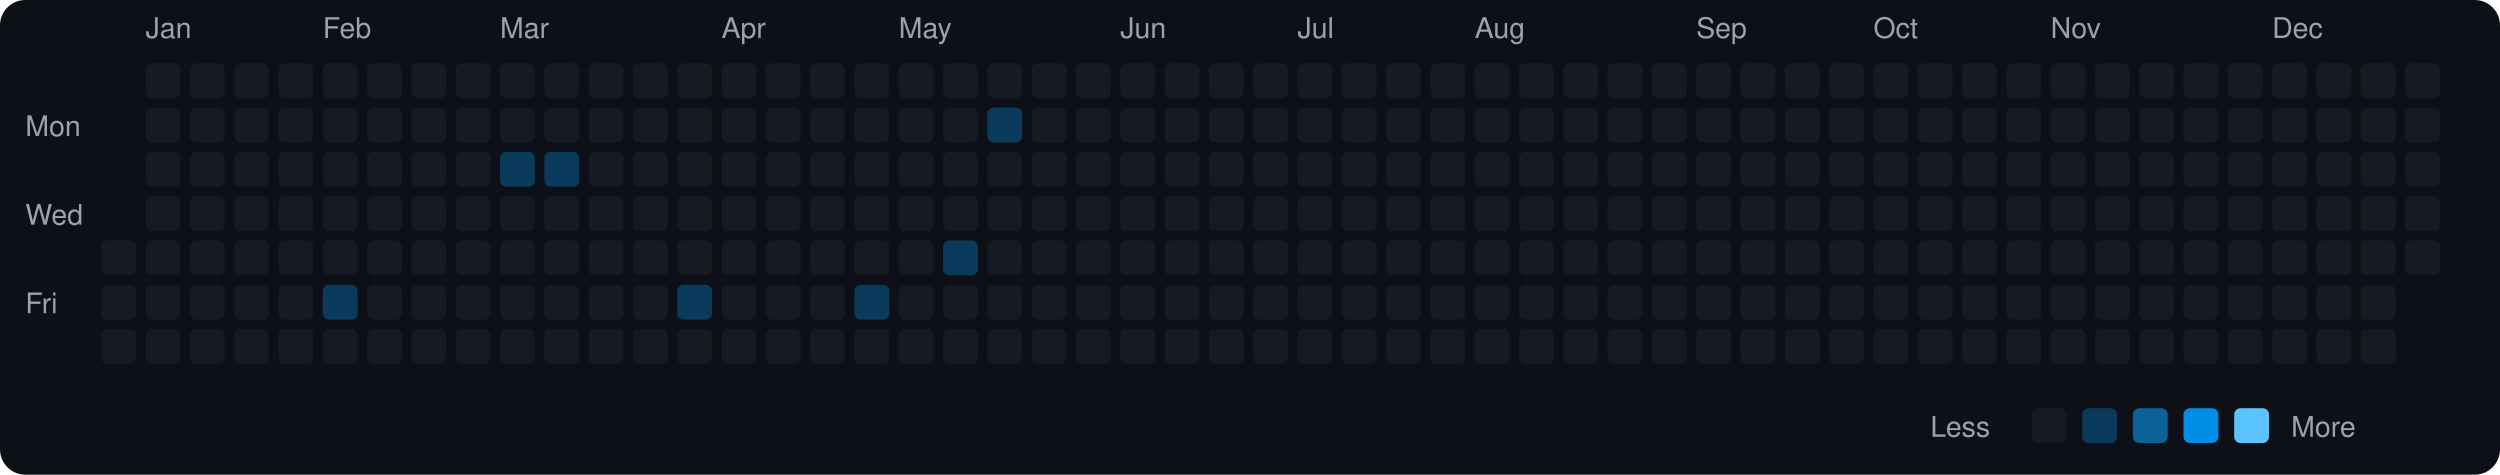
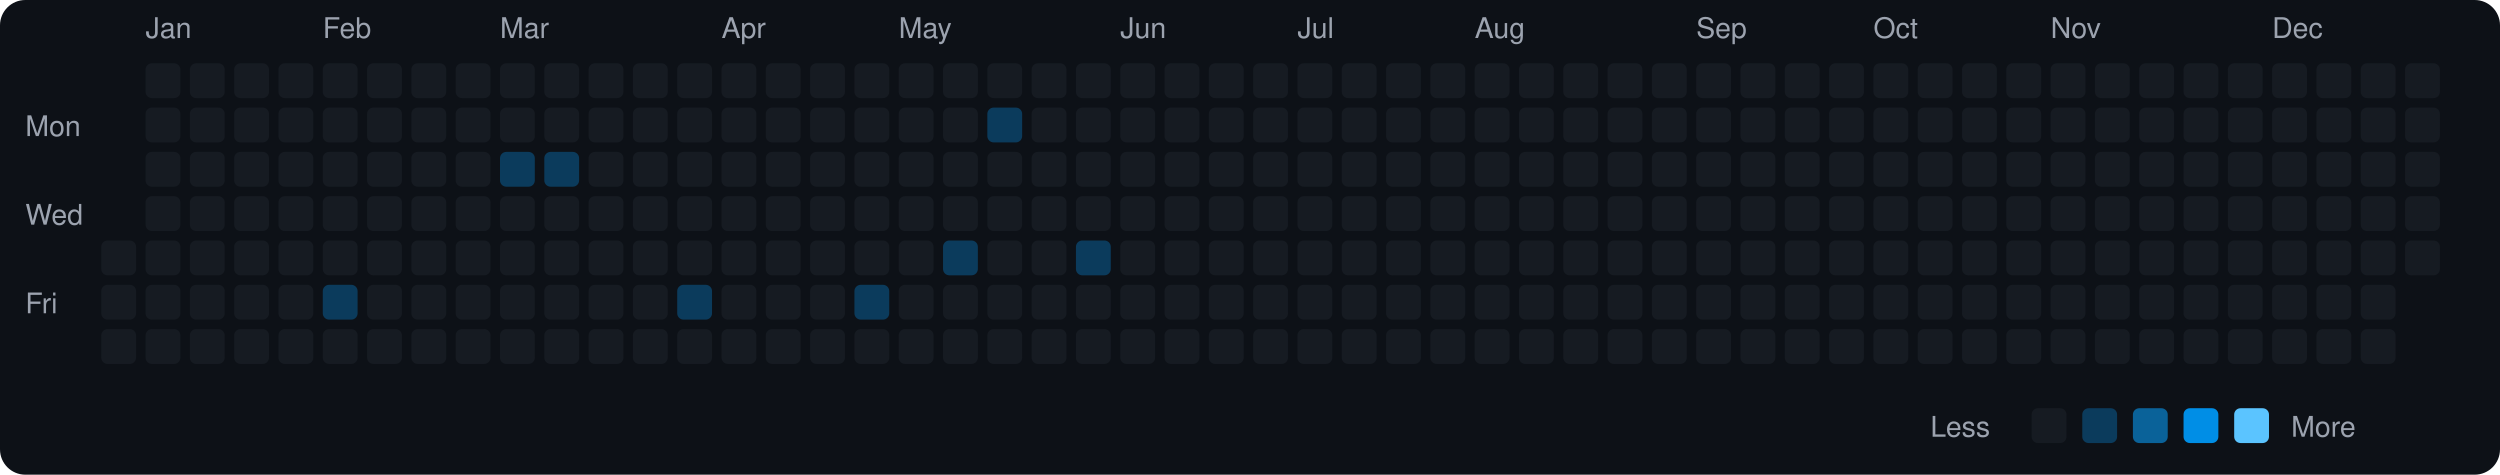
<svg xmlns="http://www.w3.org/2000/svg" viewBox="0 0 790 150" width="790" height="150">
  <rect width="790" height="150" fill="#0d1117" rx="8" ry="8" />
  <text x="8" y="43" fill="#9ca3af" font-size="9" font-family="-apple-system, BlinkMacSystemFont, 'Segoe UI', Helvetica, Arial, sans-serif">Mon</text>
  <text x="8" y="71" fill="#9ca3af" font-size="9" font-family="-apple-system, BlinkMacSystemFont, 'Segoe UI', Helvetica, Arial, sans-serif">Wed</text>
  <text x="8" y="99" fill="#9ca3af" font-size="9" font-family="-apple-system, BlinkMacSystemFont, 'Segoe UI', Helvetica, Arial, sans-serif">Fri</text>
  <rect x="32" y="76" width="11" height="11" rx="2" ry="2" fill="#161b22">
    </rect>
  <rect x="32" y="90" width="11" height="11" rx="2" ry="2" fill="#161b22">
    </rect>
  <rect x="32" y="104" width="11" height="11" rx="2" ry="2" fill="#161b22">
    </rect>
  <text x="46" y="12" fill="#9ca3af" font-size="9" font-family="-apple-system, BlinkMacSystemFont, 'Segoe UI', Helvetica, Arial, sans-serif">Jan</text>
  <rect x="46" y="20" width="11" height="11" rx="2" ry="2" fill="#161b22">
    </rect>
  <rect x="46" y="34" width="11" height="11" rx="2" ry="2" fill="#161b22">
    </rect>
  <rect x="46" y="48" width="11" height="11" rx="2" ry="2" fill="#161b22">
    </rect>
  <rect x="46" y="62" width="11" height="11" rx="2" ry="2" fill="#161b22">
    </rect>
  <rect x="46" y="76" width="11" height="11" rx="2" ry="2" fill="#161b22">
    </rect>
  <rect x="46" y="90" width="11" height="11" rx="2" ry="2" fill="#161b22">
    </rect>
  <rect x="46" y="104" width="11" height="11" rx="2" ry="2" fill="#161b22">
    </rect>
  <rect x="60" y="20" width="11" height="11" rx="2" ry="2" fill="#161b22">
    </rect>
  <rect x="60" y="34" width="11" height="11" rx="2" ry="2" fill="#161b22">
    </rect>
  <rect x="60" y="48" width="11" height="11" rx="2" ry="2" fill="#161b22">
    </rect>
  <rect x="60" y="62" width="11" height="11" rx="2" ry="2" fill="#161b22">
    </rect>
  <rect x="60" y="76" width="11" height="11" rx="2" ry="2" fill="#161b22">
    </rect>
  <rect x="60" y="90" width="11" height="11" rx="2" ry="2" fill="#161b22">
    </rect>
  <rect x="60" y="104" width="11" height="11" rx="2" ry="2" fill="#161b22">
    </rect>
  <rect x="74" y="20" width="11" height="11" rx="2" ry="2" fill="#161b22">
    </rect>
  <rect x="74" y="34" width="11" height="11" rx="2" ry="2" fill="#161b22">
    </rect>
  <rect x="74" y="48" width="11" height="11" rx="2" ry="2" fill="#161b22">
    </rect>
  <rect x="74" y="62" width="11" height="11" rx="2" ry="2" fill="#161b22">
    </rect>
  <rect x="74" y="76" width="11" height="11" rx="2" ry="2" fill="#161b22">
    </rect>
  <rect x="74" y="90" width="11" height="11" rx="2" ry="2" fill="#161b22">
    </rect>
  <rect x="74" y="104" width="11" height="11" rx="2" ry="2" fill="#161b22">
    </rect>
  <rect x="88" y="20" width="11" height="11" rx="2" ry="2" fill="#161b22">
    </rect>
  <rect x="88" y="34" width="11" height="11" rx="2" ry="2" fill="#161b22">
    </rect>
  <rect x="88" y="48" width="11" height="11" rx="2" ry="2" fill="#161b22">
    </rect>
  <rect x="88" y="62" width="11" height="11" rx="2" ry="2" fill="#161b22">
    </rect>
  <rect x="88" y="76" width="11" height="11" rx="2" ry="2" fill="#161b22">
    </rect>
  <rect x="88" y="90" width="11" height="11" rx="2" ry="2" fill="#161b22">
    </rect>
  <rect x="88" y="104" width="11" height="11" rx="2" ry="2" fill="#161b22">
    </rect>
  <text x="102" y="12" fill="#9ca3af" font-size="9" font-family="-apple-system, BlinkMacSystemFont, 'Segoe UI', Helvetica, Arial, sans-serif">Feb</text>
  <rect x="102" y="20" width="11" height="11" rx="2" ry="2" fill="#161b22">
    </rect>
  <rect x="102" y="34" width="11" height="11" rx="2" ry="2" fill="#161b22">
    </rect>
  <rect x="102" y="48" width="11" height="11" rx="2" ry="2" fill="#161b22">
    </rect>
  <rect x="102" y="62" width="11" height="11" rx="2" ry="2" fill="#161b22">
    </rect>
  <rect x="102" y="76" width="11" height="11" rx="2" ry="2" fill="#161b22">
    </rect>
  <rect x="102" y="90" width="11" height="11" rx="2" ry="2" fill="#0b3b5c">
    </rect>
  <rect x="102" y="104" width="11" height="11" rx="2" ry="2" fill="#161b22">
    </rect>
  <rect x="116" y="20" width="11" height="11" rx="2" ry="2" fill="#161b22">
    </rect>
  <rect x="116" y="34" width="11" height="11" rx="2" ry="2" fill="#161b22">
    </rect>
  <rect x="116" y="48" width="11" height="11" rx="2" ry="2" fill="#161b22">
    </rect>
  <rect x="116" y="62" width="11" height="11" rx="2" ry="2" fill="#161b22">
    </rect>
  <rect x="116" y="76" width="11" height="11" rx="2" ry="2" fill="#161b22">
    </rect>
  <rect x="116" y="90" width="11" height="11" rx="2" ry="2" fill="#161b22">
    </rect>
  <rect x="116" y="104" width="11" height="11" rx="2" ry="2" fill="#161b22">
    </rect>
  <rect x="130" y="20" width="11" height="11" rx="2" ry="2" fill="#161b22">
    </rect>
  <rect x="130" y="34" width="11" height="11" rx="2" ry="2" fill="#161b22">
    </rect>
  <rect x="130" y="48" width="11" height="11" rx="2" ry="2" fill="#161b22">
    </rect>
  <rect x="130" y="62" width="11" height="11" rx="2" ry="2" fill="#161b22">
    </rect>
  <rect x="130" y="76" width="11" height="11" rx="2" ry="2" fill="#161b22">
    </rect>
  <rect x="130" y="90" width="11" height="11" rx="2" ry="2" fill="#161b22">
    </rect>
  <rect x="130" y="104" width="11" height="11" rx="2" ry="2" fill="#161b22">
    </rect>
  <rect x="144" y="20" width="11" height="11" rx="2" ry="2" fill="#161b22">
    </rect>
  <rect x="144" y="34" width="11" height="11" rx="2" ry="2" fill="#161b22">
    </rect>
  <rect x="144" y="48" width="11" height="11" rx="2" ry="2" fill="#161b22">
    </rect>
  <rect x="144" y="62" width="11" height="11" rx="2" ry="2" fill="#161b22">
    </rect>
  <rect x="144" y="76" width="11" height="11" rx="2" ry="2" fill="#161b22">
    </rect>
  <rect x="144" y="90" width="11" height="11" rx="2" ry="2" fill="#161b22">
    </rect>
  <rect x="144" y="104" width="11" height="11" rx="2" ry="2" fill="#161b22">
    </rect>
  <text x="158" y="12" fill="#9ca3af" font-size="9" font-family="-apple-system, BlinkMacSystemFont, 'Segoe UI', Helvetica, Arial, sans-serif">Mar</text>
  <rect x="158" y="20" width="11" height="11" rx="2" ry="2" fill="#161b22">
    </rect>
  <rect x="158" y="34" width="11" height="11" rx="2" ry="2" fill="#161b22">
    </rect>
  <rect x="158" y="48" width="11" height="11" rx="2" ry="2" fill="#0b3b5c">
    </rect>
  <rect x="158" y="62" width="11" height="11" rx="2" ry="2" fill="#161b22">
    </rect>
  <rect x="158" y="76" width="11" height="11" rx="2" ry="2" fill="#161b22">
    </rect>
  <rect x="158" y="90" width="11" height="11" rx="2" ry="2" fill="#161b22">
    </rect>
  <rect x="158" y="104" width="11" height="11" rx="2" ry="2" fill="#161b22">
    </rect>
  <rect x="172" y="20" width="11" height="11" rx="2" ry="2" fill="#161b22">
    </rect>
  <rect x="172" y="34" width="11" height="11" rx="2" ry="2" fill="#161b22">
    </rect>
  <rect x="172" y="48" width="11" height="11" rx="2" ry="2" fill="#0b3b5c">
    </rect>
  <rect x="172" y="62" width="11" height="11" rx="2" ry="2" fill="#161b22">
    </rect>
  <rect x="172" y="76" width="11" height="11" rx="2" ry="2" fill="#161b22">
    </rect>
  <rect x="172" y="90" width="11" height="11" rx="2" ry="2" fill="#161b22">
    </rect>
  <rect x="172" y="104" width="11" height="11" rx="2" ry="2" fill="#161b22">
    </rect>
  <rect x="186" y="20" width="11" height="11" rx="2" ry="2" fill="#161b22">
    </rect>
  <rect x="186" y="34" width="11" height="11" rx="2" ry="2" fill="#161b22">
    </rect>
  <rect x="186" y="48" width="11" height="11" rx="2" ry="2" fill="#161b22">
    </rect>
  <rect x="186" y="62" width="11" height="11" rx="2" ry="2" fill="#161b22">
    </rect>
  <rect x="186" y="76" width="11" height="11" rx="2" ry="2" fill="#161b22">
    </rect>
  <rect x="186" y="90" width="11" height="11" rx="2" ry="2" fill="#161b22">
    </rect>
  <rect x="186" y="104" width="11" height="11" rx="2" ry="2" fill="#161b22">
    </rect>
  <rect x="200" y="20" width="11" height="11" rx="2" ry="2" fill="#161b22">
    </rect>
  <rect x="200" y="34" width="11" height="11" rx="2" ry="2" fill="#161b22">
    </rect>
  <rect x="200" y="48" width="11" height="11" rx="2" ry="2" fill="#161b22">
    </rect>
  <rect x="200" y="62" width="11" height="11" rx="2" ry="2" fill="#161b22">
    </rect>
  <rect x="200" y="76" width="11" height="11" rx="2" ry="2" fill="#161b22">
    </rect>
  <rect x="200" y="90" width="11" height="11" rx="2" ry="2" fill="#161b22">
    </rect>
  <rect x="200" y="104" width="11" height="11" rx="2" ry="2" fill="#161b22">
    </rect>
  <rect x="214" y="20" width="11" height="11" rx="2" ry="2" fill="#161b22">
    </rect>
  <rect x="214" y="34" width="11" height="11" rx="2" ry="2" fill="#161b22">
    </rect>
  <rect x="214" y="48" width="11" height="11" rx="2" ry="2" fill="#161b22">
    </rect>
  <rect x="214" y="62" width="11" height="11" rx="2" ry="2" fill="#161b22">
    </rect>
  <rect x="214" y="76" width="11" height="11" rx="2" ry="2" fill="#161b22">
    </rect>
  <rect x="214" y="90" width="11" height="11" rx="2" ry="2" fill="#0b3b5c">
    </rect>
  <rect x="214" y="104" width="11" height="11" rx="2" ry="2" fill="#161b22">
    </rect>
  <text x="228" y="12" fill="#9ca3af" font-size="9" font-family="-apple-system, BlinkMacSystemFont, 'Segoe UI', Helvetica, Arial, sans-serif">Apr</text>
  <rect x="228" y="20" width="11" height="11" rx="2" ry="2" fill="#161b22">
    </rect>
  <rect x="228" y="34" width="11" height="11" rx="2" ry="2" fill="#161b22">
    </rect>
  <rect x="228" y="48" width="11" height="11" rx="2" ry="2" fill="#161b22">
    </rect>
  <rect x="228" y="62" width="11" height="11" rx="2" ry="2" fill="#161b22">
    </rect>
  <rect x="228" y="76" width="11" height="11" rx="2" ry="2" fill="#161b22">
    </rect>
  <rect x="228" y="90" width="11" height="11" rx="2" ry="2" fill="#161b22">
    </rect>
  <rect x="228" y="104" width="11" height="11" rx="2" ry="2" fill="#161b22">
    </rect>
  <rect x="242" y="20" width="11" height="11" rx="2" ry="2" fill="#161b22">
    </rect>
  <rect x="242" y="34" width="11" height="11" rx="2" ry="2" fill="#161b22">
    </rect>
  <rect x="242" y="48" width="11" height="11" rx="2" ry="2" fill="#161b22">
    </rect>
  <rect x="242" y="62" width="11" height="11" rx="2" ry="2" fill="#161b22">
    </rect>
  <rect x="242" y="76" width="11" height="11" rx="2" ry="2" fill="#161b22">
    </rect>
  <rect x="242" y="90" width="11" height="11" rx="2" ry="2" fill="#161b22">
    </rect>
  <rect x="242" y="104" width="11" height="11" rx="2" ry="2" fill="#161b22">
    </rect>
  <rect x="256" y="20" width="11" height="11" rx="2" ry="2" fill="#161b22">
    </rect>
  <rect x="256" y="34" width="11" height="11" rx="2" ry="2" fill="#161b22">
    </rect>
  <rect x="256" y="48" width="11" height="11" rx="2" ry="2" fill="#161b22">
    </rect>
  <rect x="256" y="62" width="11" height="11" rx="2" ry="2" fill="#161b22">
    </rect>
  <rect x="256" y="76" width="11" height="11" rx="2" ry="2" fill="#161b22">
    </rect>
  <rect x="256" y="90" width="11" height="11" rx="2" ry="2" fill="#161b22">
    </rect>
  <rect x="256" y="104" width="11" height="11" rx="2" ry="2" fill="#161b22">
    </rect>
  <rect x="270" y="20" width="11" height="11" rx="2" ry="2" fill="#161b22">
    </rect>
  <rect x="270" y="34" width="11" height="11" rx="2" ry="2" fill="#161b22">
    </rect>
  <rect x="270" y="48" width="11" height="11" rx="2" ry="2" fill="#161b22">
    </rect>
  <rect x="270" y="62" width="11" height="11" rx="2" ry="2" fill="#161b22">
    </rect>
  <rect x="270" y="76" width="11" height="11" rx="2" ry="2" fill="#161b22">
    </rect>
  <rect x="270" y="90" width="11" height="11" rx="2" ry="2" fill="#0b3b5c">
    </rect>
  <rect x="270" y="104" width="11" height="11" rx="2" ry="2" fill="#161b22">
    </rect>
  <text x="284" y="12" fill="#9ca3af" font-size="9" font-family="-apple-system, BlinkMacSystemFont, 'Segoe UI', Helvetica, Arial, sans-serif">May</text>
  <rect x="284" y="20" width="11" height="11" rx="2" ry="2" fill="#161b22">
    </rect>
  <rect x="284" y="34" width="11" height="11" rx="2" ry="2" fill="#161b22">
    </rect>
  <rect x="284" y="48" width="11" height="11" rx="2" ry="2" fill="#161b22">
    </rect>
  <rect x="284" y="62" width="11" height="11" rx="2" ry="2" fill="#161b22">
    </rect>
  <rect x="284" y="76" width="11" height="11" rx="2" ry="2" fill="#161b22">
    </rect>
  <rect x="284" y="90" width="11" height="11" rx="2" ry="2" fill="#161b22">
    </rect>
  <rect x="284" y="104" width="11" height="11" rx="2" ry="2" fill="#161b22">
    </rect>
  <rect x="298" y="20" width="11" height="11" rx="2" ry="2" fill="#161b22">
    </rect>
  <rect x="298" y="34" width="11" height="11" rx="2" ry="2" fill="#161b22">
    </rect>
  <rect x="298" y="48" width="11" height="11" rx="2" ry="2" fill="#161b22">
    </rect>
  <rect x="298" y="62" width="11" height="11" rx="2" ry="2" fill="#161b22">
    </rect>
  <rect x="298" y="76" width="11" height="11" rx="2" ry="2" fill="#0b3b5c">
    </rect>
  <rect x="298" y="90" width="11" height="11" rx="2" ry="2" fill="#161b22">
    </rect>
  <rect x="298" y="104" width="11" height="11" rx="2" ry="2" fill="#161b22">
    </rect>
  <rect x="312" y="20" width="11" height="11" rx="2" ry="2" fill="#161b22">
    </rect>
  <rect x="312" y="34" width="11" height="11" rx="2" ry="2" fill="#0b3b5c">
    </rect>
  <rect x="312" y="48" width="11" height="11" rx="2" ry="2" fill="#161b22">
    </rect>
  <rect x="312" y="62" width="11" height="11" rx="2" ry="2" fill="#161b22">
    </rect>
  <rect x="312" y="76" width="11" height="11" rx="2" ry="2" fill="#161b22">
    </rect>
  <rect x="312" y="90" width="11" height="11" rx="2" ry="2" fill="#161b22">
    </rect>
  <rect x="312" y="104" width="11" height="11" rx="2" ry="2" fill="#161b22">
    </rect>
  <rect x="326" y="20" width="11" height="11" rx="2" ry="2" fill="#161b22">
    </rect>
  <rect x="326" y="34" width="11" height="11" rx="2" ry="2" fill="#161b22">
    </rect>
  <rect x="326" y="48" width="11" height="11" rx="2" ry="2" fill="#161b22">
    </rect>
  <rect x="326" y="62" width="11" height="11" rx="2" ry="2" fill="#161b22">
    </rect>
  <rect x="326" y="76" width="11" height="11" rx="2" ry="2" fill="#161b22">
    </rect>
  <rect x="326" y="90" width="11" height="11" rx="2" ry="2" fill="#161b22">
    </rect>
  <rect x="326" y="104" width="11" height="11" rx="2" ry="2" fill="#161b22">
    </rect>
  <rect x="340" y="20" width="11" height="11" rx="2" ry="2" fill="#161b22">
    </rect>
  <rect x="340" y="34" width="11" height="11" rx="2" ry="2" fill="#161b22">
    </rect>
  <rect x="340" y="48" width="11" height="11" rx="2" ry="2" fill="#161b22">
    </rect>
  <rect x="340" y="62" width="11" height="11" rx="2" ry="2" fill="#161b22">
    </rect>
-   <rect x="340" y="76" width="11" height="11" rx="2" ry="2" fill="#161b22">
+   <rect x="340" y="76" width="11" height="11" rx="2" ry="2" fill="#0b3b5c">
    </rect>
  <rect x="340" y="90" width="11" height="11" rx="2" ry="2" fill="#161b22">
    </rect>
  <rect x="340" y="104" width="11" height="11" rx="2" ry="2" fill="#161b22">
    </rect>
  <text x="354" y="12" fill="#9ca3af" font-size="9" font-family="-apple-system, BlinkMacSystemFont, 'Segoe UI', Helvetica, Arial, sans-serif">Jun</text>
  <rect x="354" y="20" width="11" height="11" rx="2" ry="2" fill="#161b22">
    </rect>
  <rect x="354" y="34" width="11" height="11" rx="2" ry="2" fill="#161b22">
    </rect>
  <rect x="354" y="48" width="11" height="11" rx="2" ry="2" fill="#161b22">
    </rect>
  <rect x="354" y="62" width="11" height="11" rx="2" ry="2" fill="#161b22">
    </rect>
  <rect x="354" y="76" width="11" height="11" rx="2" ry="2" fill="#161b22">
    </rect>
  <rect x="354" y="90" width="11" height="11" rx="2" ry="2" fill="#161b22">
    </rect>
  <rect x="354" y="104" width="11" height="11" rx="2" ry="2" fill="#161b22">
    </rect>
  <rect x="368" y="20" width="11" height="11" rx="2" ry="2" fill="#161b22">
    </rect>
  <rect x="368" y="34" width="11" height="11" rx="2" ry="2" fill="#161b22">
    </rect>
  <rect x="368" y="48" width="11" height="11" rx="2" ry="2" fill="#161b22">
    </rect>
  <rect x="368" y="62" width="11" height="11" rx="2" ry="2" fill="#161b22">
    </rect>
  <rect x="368" y="76" width="11" height="11" rx="2" ry="2" fill="#161b22">
    </rect>
  <rect x="368" y="90" width="11" height="11" rx="2" ry="2" fill="#161b22">
    </rect>
  <rect x="368" y="104" width="11" height="11" rx="2" ry="2" fill="#161b22">
    </rect>
  <rect x="382" y="20" width="11" height="11" rx="2" ry="2" fill="#161b22">
    </rect>
  <rect x="382" y="34" width="11" height="11" rx="2" ry="2" fill="#161b22">
    </rect>
  <rect x="382" y="48" width="11" height="11" rx="2" ry="2" fill="#161b22">
    </rect>
  <rect x="382" y="62" width="11" height="11" rx="2" ry="2" fill="#161b22">
    </rect>
  <rect x="382" y="76" width="11" height="11" rx="2" ry="2" fill="#161b22">
    </rect>
  <rect x="382" y="90" width="11" height="11" rx="2" ry="2" fill="#161b22">
    </rect>
  <rect x="382" y="104" width="11" height="11" rx="2" ry="2" fill="#161b22">
    </rect>
  <rect x="396" y="20" width="11" height="11" rx="2" ry="2" fill="#161b22">
    </rect>
  <rect x="396" y="34" width="11" height="11" rx="2" ry="2" fill="#161b22">
    </rect>
  <rect x="396" y="48" width="11" height="11" rx="2" ry="2" fill="#161b22">
    </rect>
  <rect x="396" y="62" width="11" height="11" rx="2" ry="2" fill="#161b22">
    </rect>
  <rect x="396" y="76" width="11" height="11" rx="2" ry="2" fill="#161b22">
    </rect>
  <rect x="396" y="90" width="11" height="11" rx="2" ry="2" fill="#161b22">
    </rect>
  <rect x="396" y="104" width="11" height="11" rx="2" ry="2" fill="#161b22">
    </rect>
  <text x="410" y="12" fill="#9ca3af" font-size="9" font-family="-apple-system, BlinkMacSystemFont, 'Segoe UI', Helvetica, Arial, sans-serif">Jul</text>
  <rect x="410" y="20" width="11" height="11" rx="2" ry="2" fill="#161b22">
    </rect>
  <rect x="410" y="34" width="11" height="11" rx="2" ry="2" fill="#161b22">
    </rect>
  <rect x="410" y="48" width="11" height="11" rx="2" ry="2" fill="#161b22">
    </rect>
  <rect x="410" y="62" width="11" height="11" rx="2" ry="2" fill="#161b22">
    </rect>
  <rect x="410" y="76" width="11" height="11" rx="2" ry="2" fill="#161b22">
    </rect>
  <rect x="410" y="90" width="11" height="11" rx="2" ry="2" fill="#161b22">
    </rect>
  <rect x="410" y="104" width="11" height="11" rx="2" ry="2" fill="#161b22">
    </rect>
  <rect x="424" y="20" width="11" height="11" rx="2" ry="2" fill="#161b22">
    </rect>
  <rect x="424" y="34" width="11" height="11" rx="2" ry="2" fill="#161b22">
    </rect>
  <rect x="424" y="48" width="11" height="11" rx="2" ry="2" fill="#161b22">
    </rect>
  <rect x="424" y="62" width="11" height="11" rx="2" ry="2" fill="#161b22">
    </rect>
  <rect x="424" y="76" width="11" height="11" rx="2" ry="2" fill="#161b22">
    </rect>
  <rect x="424" y="90" width="11" height="11" rx="2" ry="2" fill="#161b22">
    </rect>
  <rect x="424" y="104" width="11" height="11" rx="2" ry="2" fill="#161b22">
    </rect>
  <rect x="438" y="20" width="11" height="11" rx="2" ry="2" fill="#161b22">
    </rect>
  <rect x="438" y="34" width="11" height="11" rx="2" ry="2" fill="#161b22">
    </rect>
  <rect x="438" y="48" width="11" height="11" rx="2" ry="2" fill="#161b22">
    </rect>
  <rect x="438" y="62" width="11" height="11" rx="2" ry="2" fill="#161b22">
    </rect>
  <rect x="438" y="76" width="11" height="11" rx="2" ry="2" fill="#161b22">
    </rect>
  <rect x="438" y="90" width="11" height="11" rx="2" ry="2" fill="#161b22">
    </rect>
  <rect x="438" y="104" width="11" height="11" rx="2" ry="2" fill="#161b22">
    </rect>
  <rect x="452" y="20" width="11" height="11" rx="2" ry="2" fill="#161b22">
    </rect>
  <rect x="452" y="34" width="11" height="11" rx="2" ry="2" fill="#161b22">
    </rect>
  <rect x="452" y="48" width="11" height="11" rx="2" ry="2" fill="#161b22">
    </rect>
  <rect x="452" y="62" width="11" height="11" rx="2" ry="2" fill="#161b22">
    </rect>
  <rect x="452" y="76" width="11" height="11" rx="2" ry="2" fill="#161b22">
    </rect>
  <rect x="452" y="90" width="11" height="11" rx="2" ry="2" fill="#161b22">
    </rect>
  <rect x="452" y="104" width="11" height="11" rx="2" ry="2" fill="#161b22">
    </rect>
  <text x="466" y="12" fill="#9ca3af" font-size="9" font-family="-apple-system, BlinkMacSystemFont, 'Segoe UI', Helvetica, Arial, sans-serif">Aug</text>
  <rect x="466" y="20" width="11" height="11" rx="2" ry="2" fill="#161b22">
    </rect>
  <rect x="466" y="34" width="11" height="11" rx="2" ry="2" fill="#161b22">
    </rect>
  <rect x="466" y="48" width="11" height="11" rx="2" ry="2" fill="#161b22">
    </rect>
  <rect x="466" y="62" width="11" height="11" rx="2" ry="2" fill="#161b22">
    </rect>
  <rect x="466" y="76" width="11" height="11" rx="2" ry="2" fill="#161b22">
    </rect>
  <rect x="466" y="90" width="11" height="11" rx="2" ry="2" fill="#161b22">
    </rect>
  <rect x="466" y="104" width="11" height="11" rx="2" ry="2" fill="#161b22">
    </rect>
  <rect x="480" y="20" width="11" height="11" rx="2" ry="2" fill="#161b22">
    </rect>
  <rect x="480" y="34" width="11" height="11" rx="2" ry="2" fill="#161b22">
    </rect>
  <rect x="480" y="48" width="11" height="11" rx="2" ry="2" fill="#161b22">
    </rect>
  <rect x="480" y="62" width="11" height="11" rx="2" ry="2" fill="#161b22">
    </rect>
  <rect x="480" y="76" width="11" height="11" rx="2" ry="2" fill="#161b22">
    </rect>
  <rect x="480" y="90" width="11" height="11" rx="2" ry="2" fill="#161b22">
    </rect>
  <rect x="480" y="104" width="11" height="11" rx="2" ry="2" fill="#161b22">
    </rect>
  <rect x="494" y="20" width="11" height="11" rx="2" ry="2" fill="#161b22">
    </rect>
  <rect x="494" y="34" width="11" height="11" rx="2" ry="2" fill="#161b22">
    </rect>
  <rect x="494" y="48" width="11" height="11" rx="2" ry="2" fill="#161b22">
    </rect>
  <rect x="494" y="62" width="11" height="11" rx="2" ry="2" fill="#161b22">
    </rect>
  <rect x="494" y="76" width="11" height="11" rx="2" ry="2" fill="#161b22">
    </rect>
  <rect x="494" y="90" width="11" height="11" rx="2" ry="2" fill="#161b22">
    </rect>
  <rect x="494" y="104" width="11" height="11" rx="2" ry="2" fill="#161b22">
    </rect>
  <rect x="508" y="20" width="11" height="11" rx="2" ry="2" fill="#161b22">
    </rect>
  <rect x="508" y="34" width="11" height="11" rx="2" ry="2" fill="#161b22">
    </rect>
  <rect x="508" y="48" width="11" height="11" rx="2" ry="2" fill="#161b22">
    </rect>
  <rect x="508" y="62" width="11" height="11" rx="2" ry="2" fill="#161b22">
    </rect>
  <rect x="508" y="76" width="11" height="11" rx="2" ry="2" fill="#161b22">
    </rect>
  <rect x="508" y="90" width="11" height="11" rx="2" ry="2" fill="#161b22">
    </rect>
  <rect x="508" y="104" width="11" height="11" rx="2" ry="2" fill="#161b22">
    </rect>
  <rect x="522" y="20" width="11" height="11" rx="2" ry="2" fill="#161b22">
    </rect>
  <rect x="522" y="34" width="11" height="11" rx="2" ry="2" fill="#161b22">
    </rect>
  <rect x="522" y="48" width="11" height="11" rx="2" ry="2" fill="#161b22">
    </rect>
  <rect x="522" y="62" width="11" height="11" rx="2" ry="2" fill="#161b22">
    </rect>
  <rect x="522" y="76" width="11" height="11" rx="2" ry="2" fill="#161b22">
    </rect>
  <rect x="522" y="90" width="11" height="11" rx="2" ry="2" fill="#161b22">
    </rect>
  <rect x="522" y="104" width="11" height="11" rx="2" ry="2" fill="#161b22">
    </rect>
  <text x="536" y="12" fill="#9ca3af" font-size="9" font-family="-apple-system, BlinkMacSystemFont, 'Segoe UI', Helvetica, Arial, sans-serif">Sep</text>
  <rect x="536" y="20" width="11" height="11" rx="2" ry="2" fill="#161b22">
    </rect>
  <rect x="536" y="34" width="11" height="11" rx="2" ry="2" fill="#161b22">
    </rect>
  <rect x="536" y="48" width="11" height="11" rx="2" ry="2" fill="#161b22">
    </rect>
  <rect x="536" y="62" width="11" height="11" rx="2" ry="2" fill="#161b22">
    </rect>
  <rect x="536" y="76" width="11" height="11" rx="2" ry="2" fill="#161b22">
    </rect>
  <rect x="536" y="90" width="11" height="11" rx="2" ry="2" fill="#161b22">
    </rect>
  <rect x="536" y="104" width="11" height="11" rx="2" ry="2" fill="#161b22">
    </rect>
  <rect x="550" y="20" width="11" height="11" rx="2" ry="2" fill="#161b22">
    </rect>
  <rect x="550" y="34" width="11" height="11" rx="2" ry="2" fill="#161b22">
    </rect>
  <rect x="550" y="48" width="11" height="11" rx="2" ry="2" fill="#161b22">
    </rect>
  <rect x="550" y="62" width="11" height="11" rx="2" ry="2" fill="#161b22">
    </rect>
  <rect x="550" y="76" width="11" height="11" rx="2" ry="2" fill="#161b22">
    </rect>
  <rect x="550" y="90" width="11" height="11" rx="2" ry="2" fill="#161b22">
    </rect>
  <rect x="550" y="104" width="11" height="11" rx="2" ry="2" fill="#161b22">
    </rect>
  <rect x="564" y="20" width="11" height="11" rx="2" ry="2" fill="#161b22">
    </rect>
  <rect x="564" y="34" width="11" height="11" rx="2" ry="2" fill="#161b22">
    </rect>
  <rect x="564" y="48" width="11" height="11" rx="2" ry="2" fill="#161b22">
    </rect>
  <rect x="564" y="62" width="11" height="11" rx="2" ry="2" fill="#161b22">
    </rect>
  <rect x="564" y="76" width="11" height="11" rx="2" ry="2" fill="#161b22">
    </rect>
  <rect x="564" y="90" width="11" height="11" rx="2" ry="2" fill="#161b22">
    </rect>
  <rect x="564" y="104" width="11" height="11" rx="2" ry="2" fill="#161b22">
    </rect>
  <rect x="578" y="20" width="11" height="11" rx="2" ry="2" fill="#161b22">
    </rect>
  <rect x="578" y="34" width="11" height="11" rx="2" ry="2" fill="#161b22">
    </rect>
  <rect x="578" y="48" width="11" height="11" rx="2" ry="2" fill="#161b22">
    </rect>
  <rect x="578" y="62" width="11" height="11" rx="2" ry="2" fill="#161b22">
    </rect>
  <rect x="578" y="76" width="11" height="11" rx="2" ry="2" fill="#161b22">
    </rect>
  <rect x="578" y="90" width="11" height="11" rx="2" ry="2" fill="#161b22">
    </rect>
  <rect x="578" y="104" width="11" height="11" rx="2" ry="2" fill="#161b22">
    </rect>
  <text x="592" y="12" fill="#9ca3af" font-size="9" font-family="-apple-system, BlinkMacSystemFont, 'Segoe UI', Helvetica, Arial, sans-serif">Oct</text>
  <rect x="592" y="20" width="11" height="11" rx="2" ry="2" fill="#161b22">
    </rect>
  <rect x="592" y="34" width="11" height="11" rx="2" ry="2" fill="#161b22">
    </rect>
  <rect x="592" y="48" width="11" height="11" rx="2" ry="2" fill="#161b22">
    </rect>
  <rect x="592" y="62" width="11" height="11" rx="2" ry="2" fill="#161b22">
    </rect>
  <rect x="592" y="76" width="11" height="11" rx="2" ry="2" fill="#161b22">
    </rect>
  <rect x="592" y="90" width="11" height="11" rx="2" ry="2" fill="#161b22">
    </rect>
  <rect x="592" y="104" width="11" height="11" rx="2" ry="2" fill="#161b22">
    </rect>
  <rect x="606" y="20" width="11" height="11" rx="2" ry="2" fill="#161b22">
    </rect>
  <rect x="606" y="34" width="11" height="11" rx="2" ry="2" fill="#161b22">
    </rect>
  <rect x="606" y="48" width="11" height="11" rx="2" ry="2" fill="#161b22">
    </rect>
  <rect x="606" y="62" width="11" height="11" rx="2" ry="2" fill="#161b22">
    </rect>
  <rect x="606" y="76" width="11" height="11" rx="2" ry="2" fill="#161b22">
    </rect>
  <rect x="606" y="90" width="11" height="11" rx="2" ry="2" fill="#161b22">
    </rect>
  <rect x="606" y="104" width="11" height="11" rx="2" ry="2" fill="#161b22">
    </rect>
  <rect x="620" y="20" width="11" height="11" rx="2" ry="2" fill="#161b22">
    </rect>
  <rect x="620" y="34" width="11" height="11" rx="2" ry="2" fill="#161b22">
    </rect>
  <rect x="620" y="48" width="11" height="11" rx="2" ry="2" fill="#161b22">
    </rect>
  <rect x="620" y="62" width="11" height="11" rx="2" ry="2" fill="#161b22">
    </rect>
  <rect x="620" y="76" width="11" height="11" rx="2" ry="2" fill="#161b22">
    </rect>
  <rect x="620" y="90" width="11" height="11" rx="2" ry="2" fill="#161b22">
    </rect>
  <rect x="620" y="104" width="11" height="11" rx="2" ry="2" fill="#161b22">
    </rect>
  <rect x="634" y="20" width="11" height="11" rx="2" ry="2" fill="#161b22">
    </rect>
  <rect x="634" y="34" width="11" height="11" rx="2" ry="2" fill="#161b22">
    </rect>
  <rect x="634" y="48" width="11" height="11" rx="2" ry="2" fill="#161b22">
    </rect>
  <rect x="634" y="62" width="11" height="11" rx="2" ry="2" fill="#161b22">
    </rect>
  <rect x="634" y="76" width="11" height="11" rx="2" ry="2" fill="#161b22">
    </rect>
  <rect x="634" y="90" width="11" height="11" rx="2" ry="2" fill="#161b22">
    </rect>
  <rect x="634" y="104" width="11" height="11" rx="2" ry="2" fill="#161b22">
    </rect>
  <text x="648" y="12" fill="#9ca3af" font-size="9" font-family="-apple-system, BlinkMacSystemFont, 'Segoe UI', Helvetica, Arial, sans-serif">Nov</text>
  <rect x="648" y="20" width="11" height="11" rx="2" ry="2" fill="#161b22">
    </rect>
  <rect x="648" y="34" width="11" height="11" rx="2" ry="2" fill="#161b22">
    </rect>
  <rect x="648" y="48" width="11" height="11" rx="2" ry="2" fill="#161b22">
    </rect>
  <rect x="648" y="62" width="11" height="11" rx="2" ry="2" fill="#161b22">
    </rect>
  <rect x="648" y="76" width="11" height="11" rx="2" ry="2" fill="#161b22">
    </rect>
  <rect x="648" y="90" width="11" height="11" rx="2" ry="2" fill="#161b22">
    </rect>
  <rect x="648" y="104" width="11" height="11" rx="2" ry="2" fill="#161b22">
    </rect>
  <rect x="662" y="20" width="11" height="11" rx="2" ry="2" fill="#161b22">
    </rect>
  <rect x="662" y="34" width="11" height="11" rx="2" ry="2" fill="#161b22">
    </rect>
  <rect x="662" y="48" width="11" height="11" rx="2" ry="2" fill="#161b22">
    </rect>
  <rect x="662" y="62" width="11" height="11" rx="2" ry="2" fill="#161b22">
    </rect>
  <rect x="662" y="76" width="11" height="11" rx="2" ry="2" fill="#161b22">
    </rect>
  <rect x="662" y="90" width="11" height="11" rx="2" ry="2" fill="#161b22">
    </rect>
  <rect x="662" y="104" width="11" height="11" rx="2" ry="2" fill="#161b22">
    </rect>
  <rect x="676" y="20" width="11" height="11" rx="2" ry="2" fill="#161b22">
    </rect>
  <rect x="676" y="34" width="11" height="11" rx="2" ry="2" fill="#161b22">
    </rect>
  <rect x="676" y="48" width="11" height="11" rx="2" ry="2" fill="#161b22">
    </rect>
  <rect x="676" y="62" width="11" height="11" rx="2" ry="2" fill="#161b22">
    </rect>
  <rect x="676" y="76" width="11" height="11" rx="2" ry="2" fill="#161b22">
    </rect>
  <rect x="676" y="90" width="11" height="11" rx="2" ry="2" fill="#161b22">
    </rect>
  <rect x="676" y="104" width="11" height="11" rx="2" ry="2" fill="#161b22">
    </rect>
  <rect x="690" y="20" width="11" height="11" rx="2" ry="2" fill="#161b22">
    </rect>
  <rect x="690" y="34" width="11" height="11" rx="2" ry="2" fill="#161b22">
    </rect>
  <rect x="690" y="48" width="11" height="11" rx="2" ry="2" fill="#161b22">
    </rect>
  <rect x="690" y="62" width="11" height="11" rx="2" ry="2" fill="#161b22">
    </rect>
  <rect x="690" y="76" width="11" height="11" rx="2" ry="2" fill="#161b22">
    </rect>
  <rect x="690" y="90" width="11" height="11" rx="2" ry="2" fill="#161b22">
    </rect>
  <rect x="690" y="104" width="11" height="11" rx="2" ry="2" fill="#161b22">
    </rect>
  <rect x="704" y="20" width="11" height="11" rx="2" ry="2" fill="#161b22">
    </rect>
  <rect x="704" y="34" width="11" height="11" rx="2" ry="2" fill="#161b22">
    </rect>
  <rect x="704" y="48" width="11" height="11" rx="2" ry="2" fill="#161b22">
    </rect>
  <rect x="704" y="62" width="11" height="11" rx="2" ry="2" fill="#161b22">
    </rect>
  <rect x="704" y="76" width="11" height="11" rx="2" ry="2" fill="#161b22">
    </rect>
  <rect x="704" y="90" width="11" height="11" rx="2" ry="2" fill="#161b22">
    </rect>
  <rect x="704" y="104" width="11" height="11" rx="2" ry="2" fill="#161b22">
    </rect>
  <text x="718" y="12" fill="#9ca3af" font-size="9" font-family="-apple-system, BlinkMacSystemFont, 'Segoe UI', Helvetica, Arial, sans-serif">Dec</text>
  <rect x="718" y="20" width="11" height="11" rx="2" ry="2" fill="#161b22">
    </rect>
  <rect x="718" y="34" width="11" height="11" rx="2" ry="2" fill="#161b22">
    </rect>
  <rect x="718" y="48" width="11" height="11" rx="2" ry="2" fill="#161b22">
    </rect>
  <rect x="718" y="62" width="11" height="11" rx="2" ry="2" fill="#161b22">
    </rect>
  <rect x="718" y="76" width="11" height="11" rx="2" ry="2" fill="#161b22">
    </rect>
  <rect x="718" y="90" width="11" height="11" rx="2" ry="2" fill="#161b22">
    </rect>
  <rect x="718" y="104" width="11" height="11" rx="2" ry="2" fill="#161b22">
    </rect>
  <rect x="732" y="20" width="11" height="11" rx="2" ry="2" fill="#161b22">
    </rect>
  <rect x="732" y="34" width="11" height="11" rx="2" ry="2" fill="#161b22">
    </rect>
  <rect x="732" y="48" width="11" height="11" rx="2" ry="2" fill="#161b22">
    </rect>
  <rect x="732" y="62" width="11" height="11" rx="2" ry="2" fill="#161b22">
    </rect>
  <rect x="732" y="76" width="11" height="11" rx="2" ry="2" fill="#161b22">
    </rect>
  <rect x="732" y="90" width="11" height="11" rx="2" ry="2" fill="#161b22">
    </rect>
  <rect x="732" y="104" width="11" height="11" rx="2" ry="2" fill="#161b22">
    </rect>
  <rect x="746" y="20" width="11" height="11" rx="2" ry="2" fill="#161b22">
    </rect>
  <rect x="746" y="34" width="11" height="11" rx="2" ry="2" fill="#161b22">
    </rect>
  <rect x="746" y="48" width="11" height="11" rx="2" ry="2" fill="#161b22">
    </rect>
  <rect x="746" y="62" width="11" height="11" rx="2" ry="2" fill="#161b22">
    </rect>
  <rect x="746" y="76" width="11" height="11" rx="2" ry="2" fill="#161b22">
    </rect>
  <rect x="746" y="90" width="11" height="11" rx="2" ry="2" fill="#161b22">
    </rect>
  <rect x="746" y="104" width="11" height="11" rx="2" ry="2" fill="#161b22">
    </rect>
  <rect x="760" y="20" width="11" height="11" rx="2" ry="2" fill="#161b22">
    </rect>
  <rect x="760" y="34" width="11" height="11" rx="2" ry="2" fill="#161b22">
    </rect>
  <rect x="760" y="48" width="11" height="11" rx="2" ry="2" fill="#161b22">
    </rect>
  <rect x="760" y="62" width="11" height="11" rx="2" ry="2" fill="#161b22">
    </rect>
  <rect x="760" y="76" width="11" height="11" rx="2" ry="2" fill="#161b22">
    </rect>
  <text x="610" y="138" fill="#9ca3af" font-size="9" font-family="-apple-system, BlinkMacSystemFont, 'Segoe UI', Helvetica, Arial, sans-serif">Less</text>
  <rect x="642" y="129" width="11" height="11" rx="2" ry="2" fill="#161b22" />
  <rect x="658" y="129" width="11" height="11" rx="2" ry="2" fill="#0b3b5c" />
  <rect x="674" y="129" width="11" height="11" rx="2" ry="2" fill="#0a6299" />
  <rect x="690" y="129" width="11" height="11" rx="2" ry="2" fill="#008ee6" />
  <rect x="706" y="129" width="11" height="11" rx="2" ry="2" fill="#5bc4ff" />
  <text x="724" y="138" fill="#9ca3af" font-size="9" font-family="-apple-system, BlinkMacSystemFont, 'Segoe UI', Helvetica, Arial, sans-serif">More</text>
</svg>
